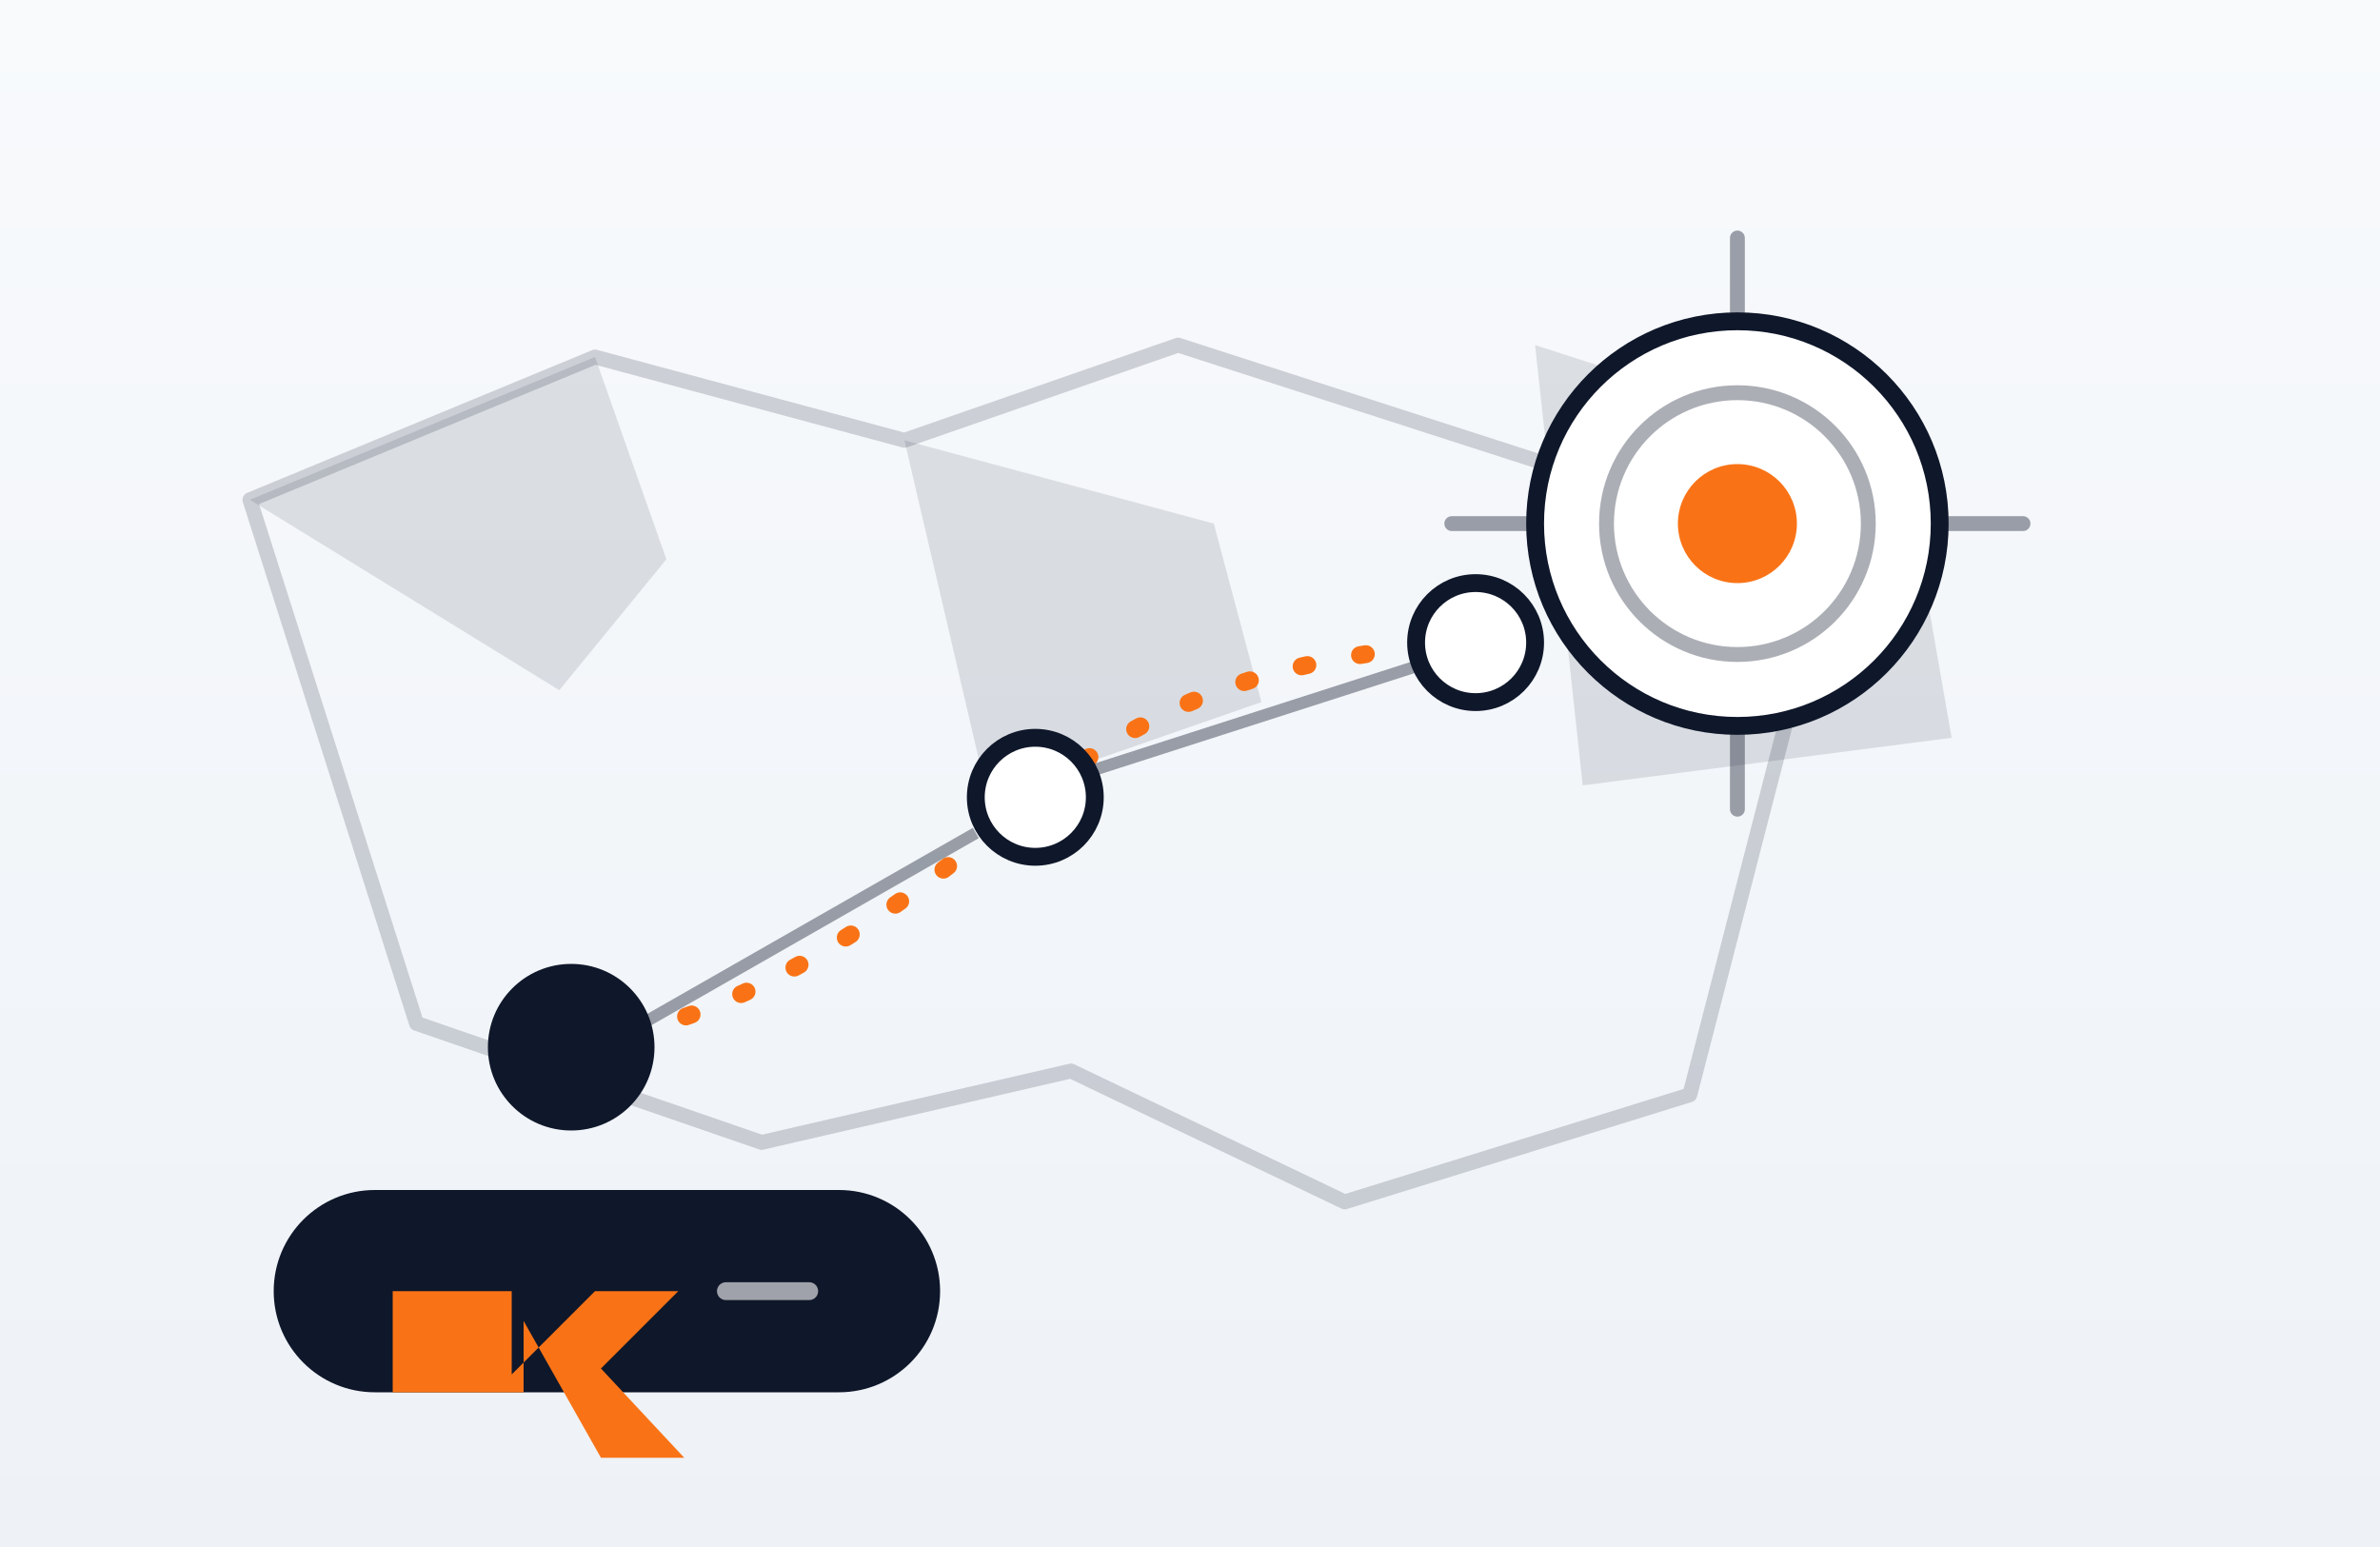
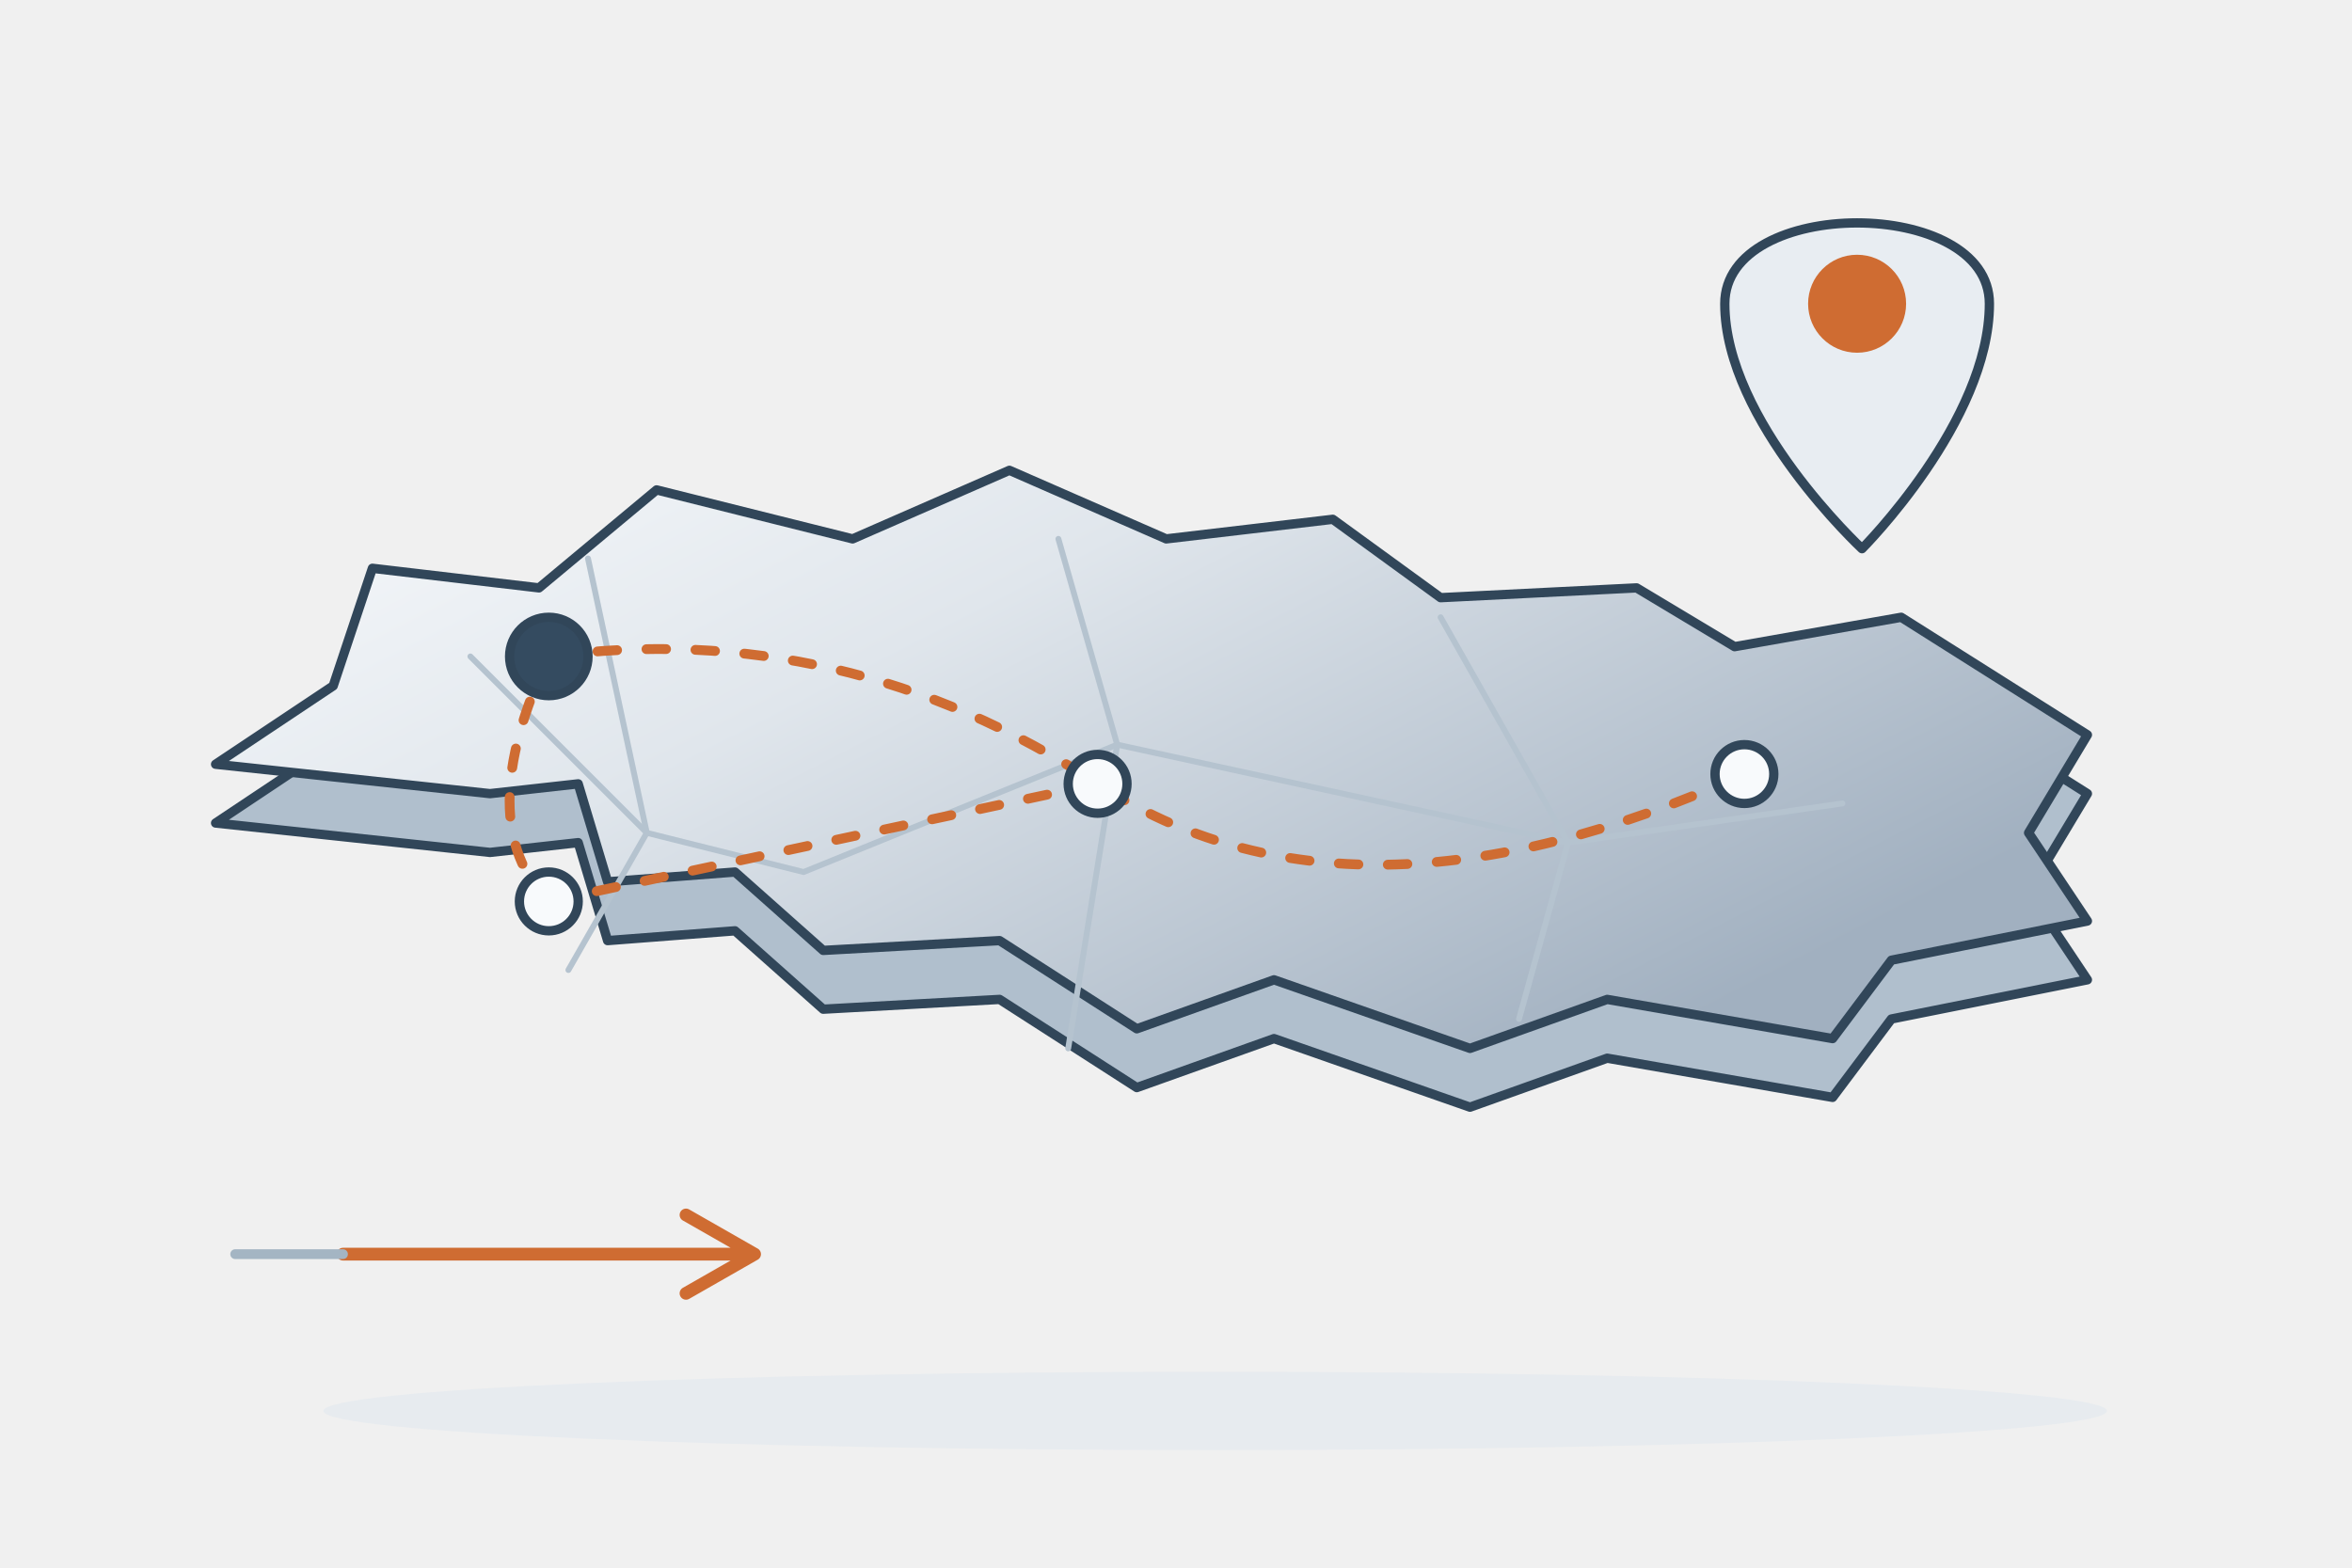
- <svg xmlns="http://www.w3.org/2000/svg" viewBox="0 0 400 260" role="img" aria-label="Pazara giriş">
+ <svg xmlns="http://www.w3.org/2000/svg" viewBox="0 0 240 160" fill="none" role="img" aria-label="Türkiye Pazarına Giriş">
  <defs>
-     <linearGradient id="mktBg" x1="0" y1="0" x2="0" y2="1">
-       <stop offset="0%" stop-color="#f8fafc" />
-       <stop offset="100%" stop-color="#eef2f7" />
+     <linearGradient id="metal" x1="0" y1="0" x2="1" y2=".6">
+       <stop stop-color="#f8fafc" />
+       <stop offset=".4" stop-color="#e0e6ec" />
+       <stop offset="1" stop-color="#a1b0c0" />
    </linearGradient>
  </defs>
-   <rect width="400" height="260" fill="url(#mktBg)" />
-   <g fill="none" stroke="#0f172a" stroke-width="2.5" stroke-linejoin="round">
-     <path d="M42 84l58-24 52 14 46-16 62 20 40 44-16 62-58 18-46-22-52 12-58-20z" opacity=".18" />
-   </g>
-   <g fill="#0f172a" opacity=".12">
-     <path d="M42 84l58-24 12 34-18 22z" />
-     <path d="M152 74l52 14 8 30-46 16z" />
-     <path d="M258 58l62 20 8 46-62 8z" />
-   </g>
-   <g transform="translate(292 88)">
-     <circle r="34" fill="#ffffff" stroke="#0f172a" stroke-width="3" />
-     <circle r="22" fill="none" stroke="#0f172a" stroke-width="2.5" opacity=".35" />
-     <circle r="10" fill="#f97316" />
-     <path d="M0-34v-14M0 34v14M-34 0h-14M34 0h14" stroke="#0f172a" stroke-width="2.5" stroke-linecap="round" opacity=".4" />
-   </g>
-   <path d="M96 176c34-6 58-26 78-42 22-18 44-24 74-26" fill="none" stroke="#f97316" stroke-width="3" stroke-linecap="round" stroke-dasharray="1 9" />
-   <g>
-     <circle cx="96" cy="176" r="14" fill="#0f172a" />
-     <circle cx="174" cy="134" r="10" fill="#ffffff" stroke="#0f172a" stroke-width="3" />
-     <circle cx="248" cy="108" r="10" fill="#ffffff" stroke="#0f172a" stroke-width="3" />
-     <g stroke="#0f172a" stroke-width="2" opacity=".4">
-       <path d="M108 172l56-32M182 130l56-18" />
-     </g>
-   </g>
-   <g transform="translate(46 200)">
-     <rect width="112" height="34" rx="17" fill="#0f172a" />
-     <path d="M20 17h20v14l14-14h14l-13 13 14 15H55L42 22v12H20z" fill="#f97316" />
-     <path d="M76 17h14" stroke="#ffffff" stroke-width="3" stroke-linecap="round" opacity=".6" />
+   <g stroke="#314659" stroke-width=".95" stroke-linecap="round" stroke-linejoin="round">
+     <ellipse cx="124" cy="144" rx="91" ry="4" fill="#e7ebef" stroke="none" />
+     <path d="m22 84 12-8 4-12 17 2 12-10 20 5 16-7 16 7 17-2 11 8 20-1 10 6 17-3 19 12-6 10 6 9-20 4-6 8-23-4-14 5-20-7-14 5-14-9-18 1-9-8-13 1-3-10-9 1Z" fill="#b0bfcd" />
+     <path d="m22 78 12-8 4-12 17 2 12-10 20 5 16-7 16 7 17-2 11 8 20-1 10 6 17-3 19 12-6 10 6 9-20 4-6 8-23-4-14 5-20-7-14 5-14-9-18 1-9-8-13 1-3-10-9 1Z" fill="url(#metal)" />
+     <path d="m48 67 18 18 16 4 32-13 46 10 28-4" stroke="#b5c3cf" stroke-width=".6" />
+     <path d="m60 57 6 28-8 14m50-44 6 21-5 31m38-44 13 23-5 18" stroke="#b5c3cf" stroke-width=".6" />
+     <path d="M56 67q30-4 56 13t66-1M56 67q-8 17 0 25m0 0 56-12" stroke="#cf6c32" stroke-width="1" stroke-dasharray="2 3" />
+     <circle cx="56" cy="67" r="4" fill="#344b60" />
+     <circle cx="56" cy="92" r="3" fill="#f8fafc" />
+     <circle cx="112" cy="80" r="3" fill="#f8fafc" />
+     <circle cx="178" cy="79" r="3" fill="#f8fafc" />
+     <path d="M176 31c0-11 27-11 27 0 0 12-13 25-13 25s-14-13-14-25Z" fill="#e8edf2" />
+     <circle cx="189.5" cy="31" r="5" fill="#cf6c32" stroke="none" />
+     <path d="M35 128h42l-7-4m7 4-7 4" stroke="#cf6c32" stroke-width="1.3" />
+     <path d="M35 128H24" stroke="#a4b5c3" stroke-width="1" />
  </g>
</svg>
